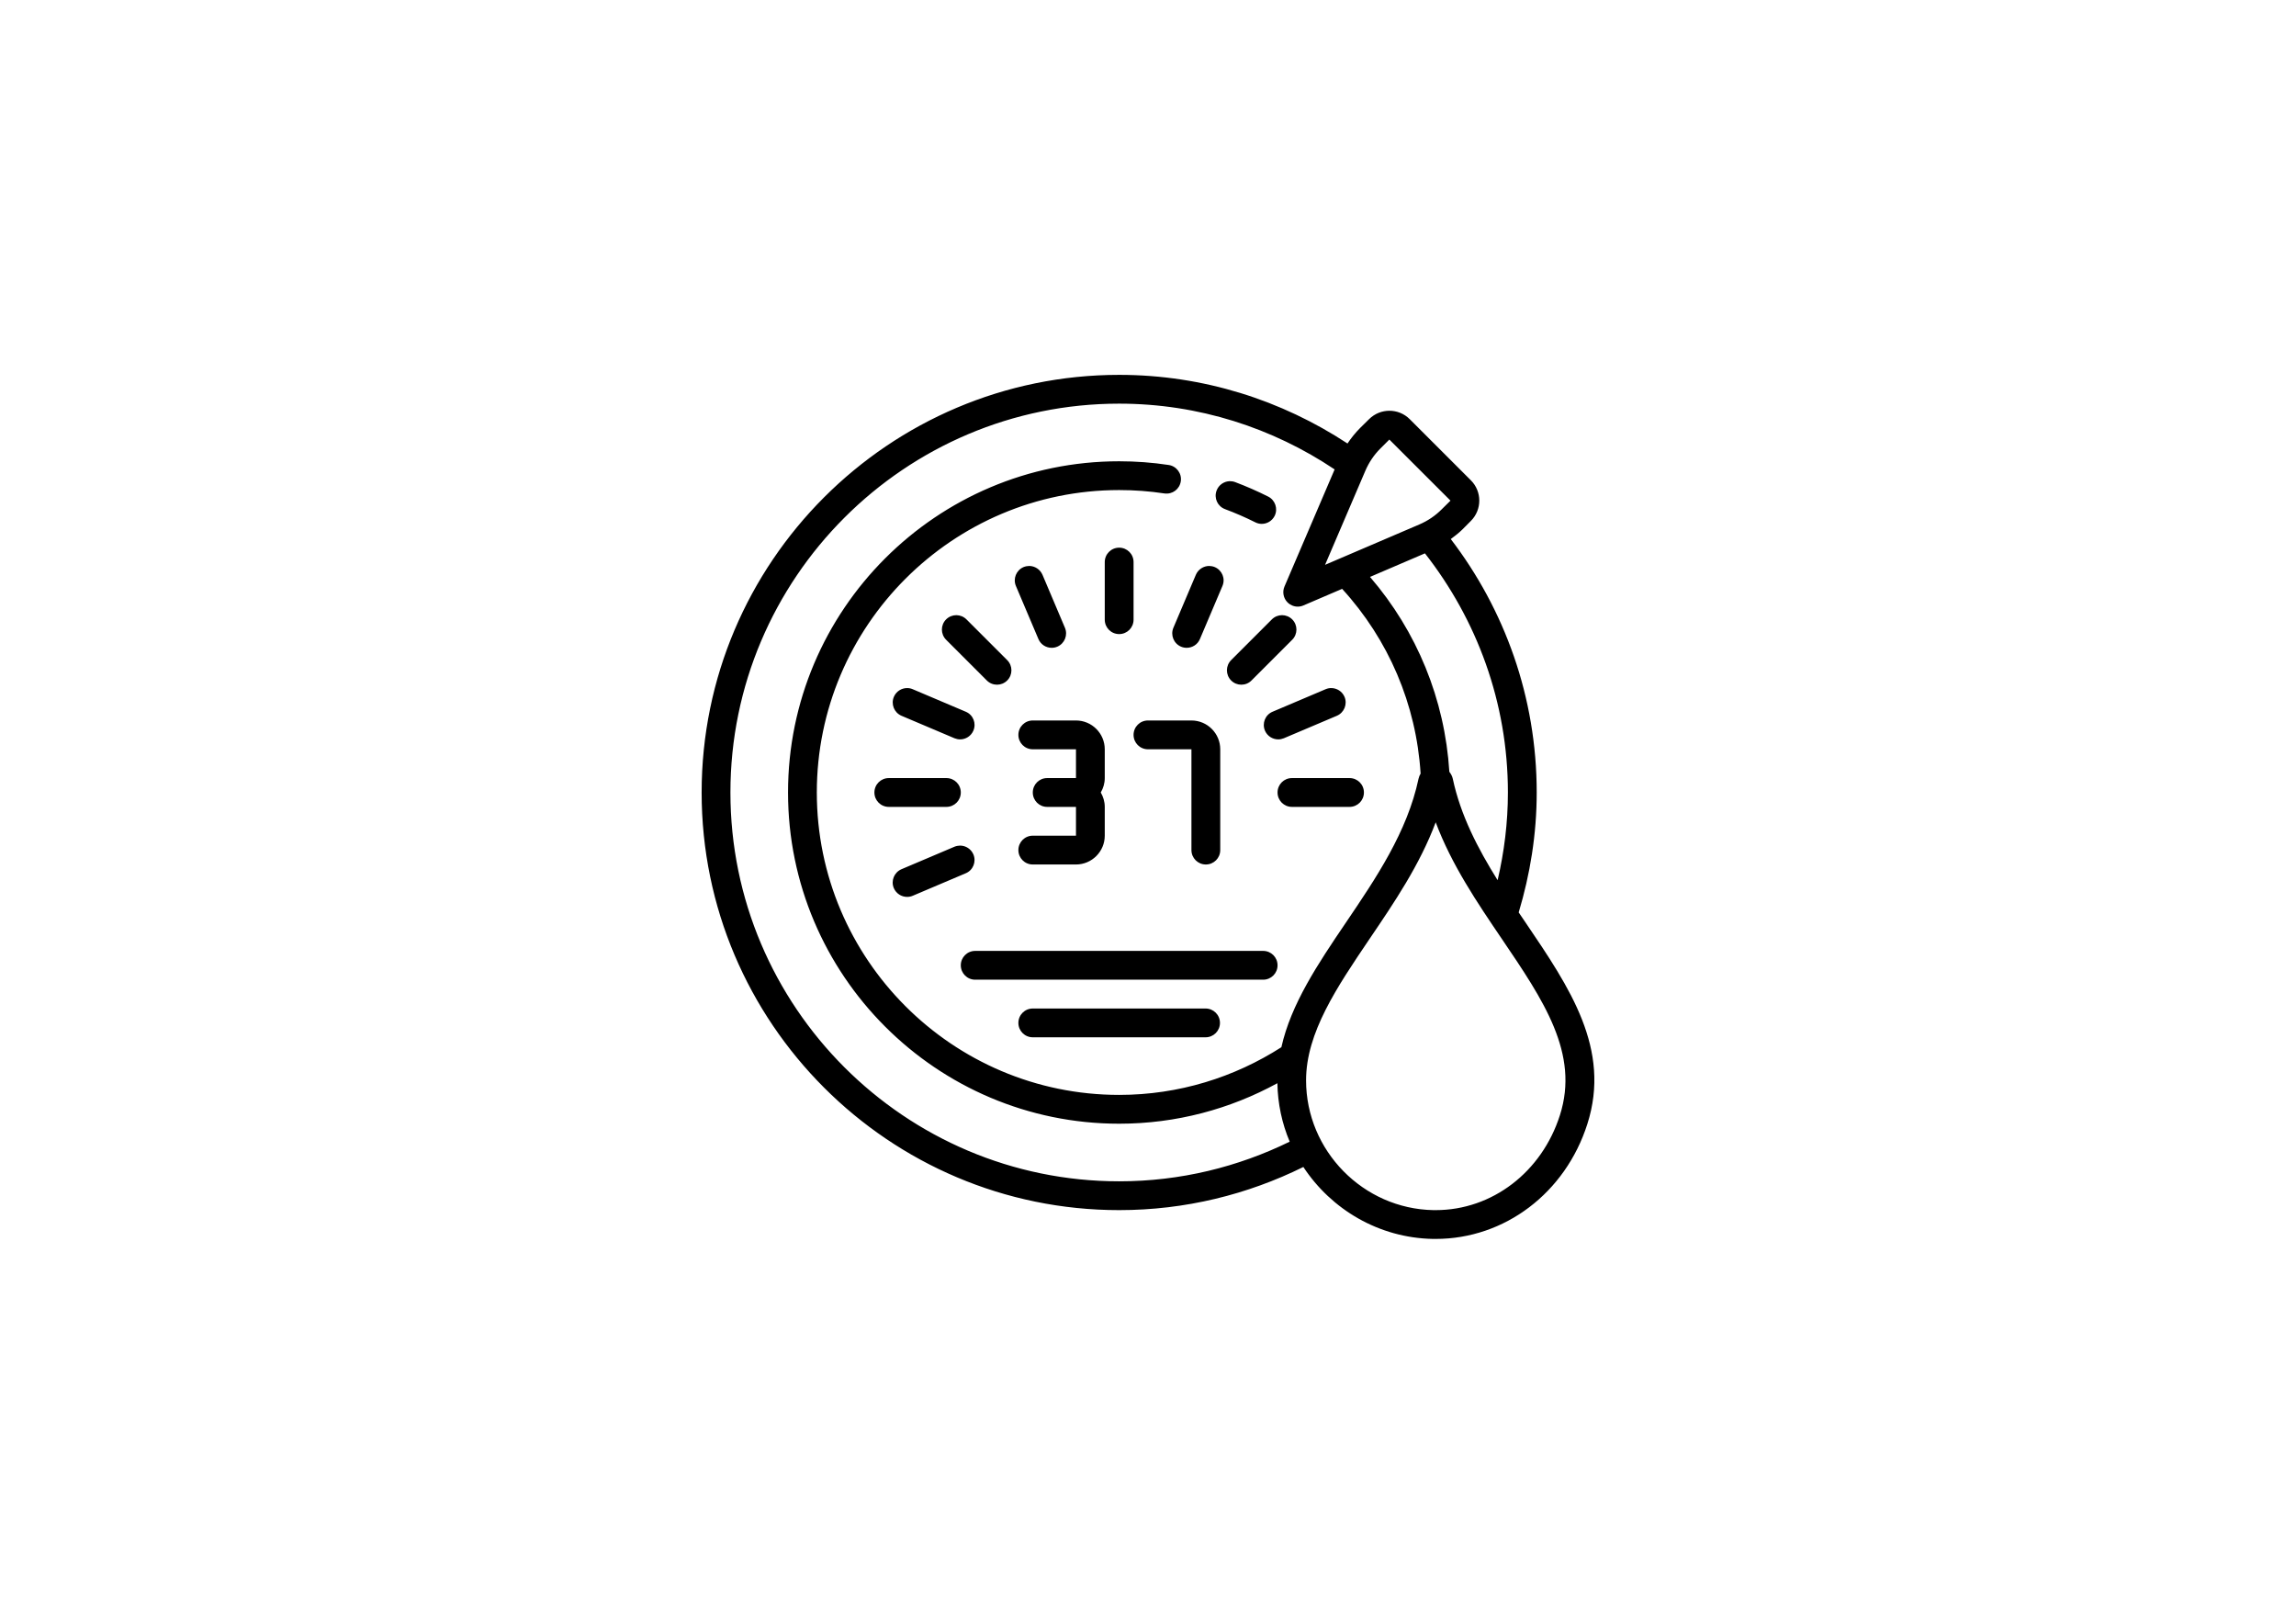
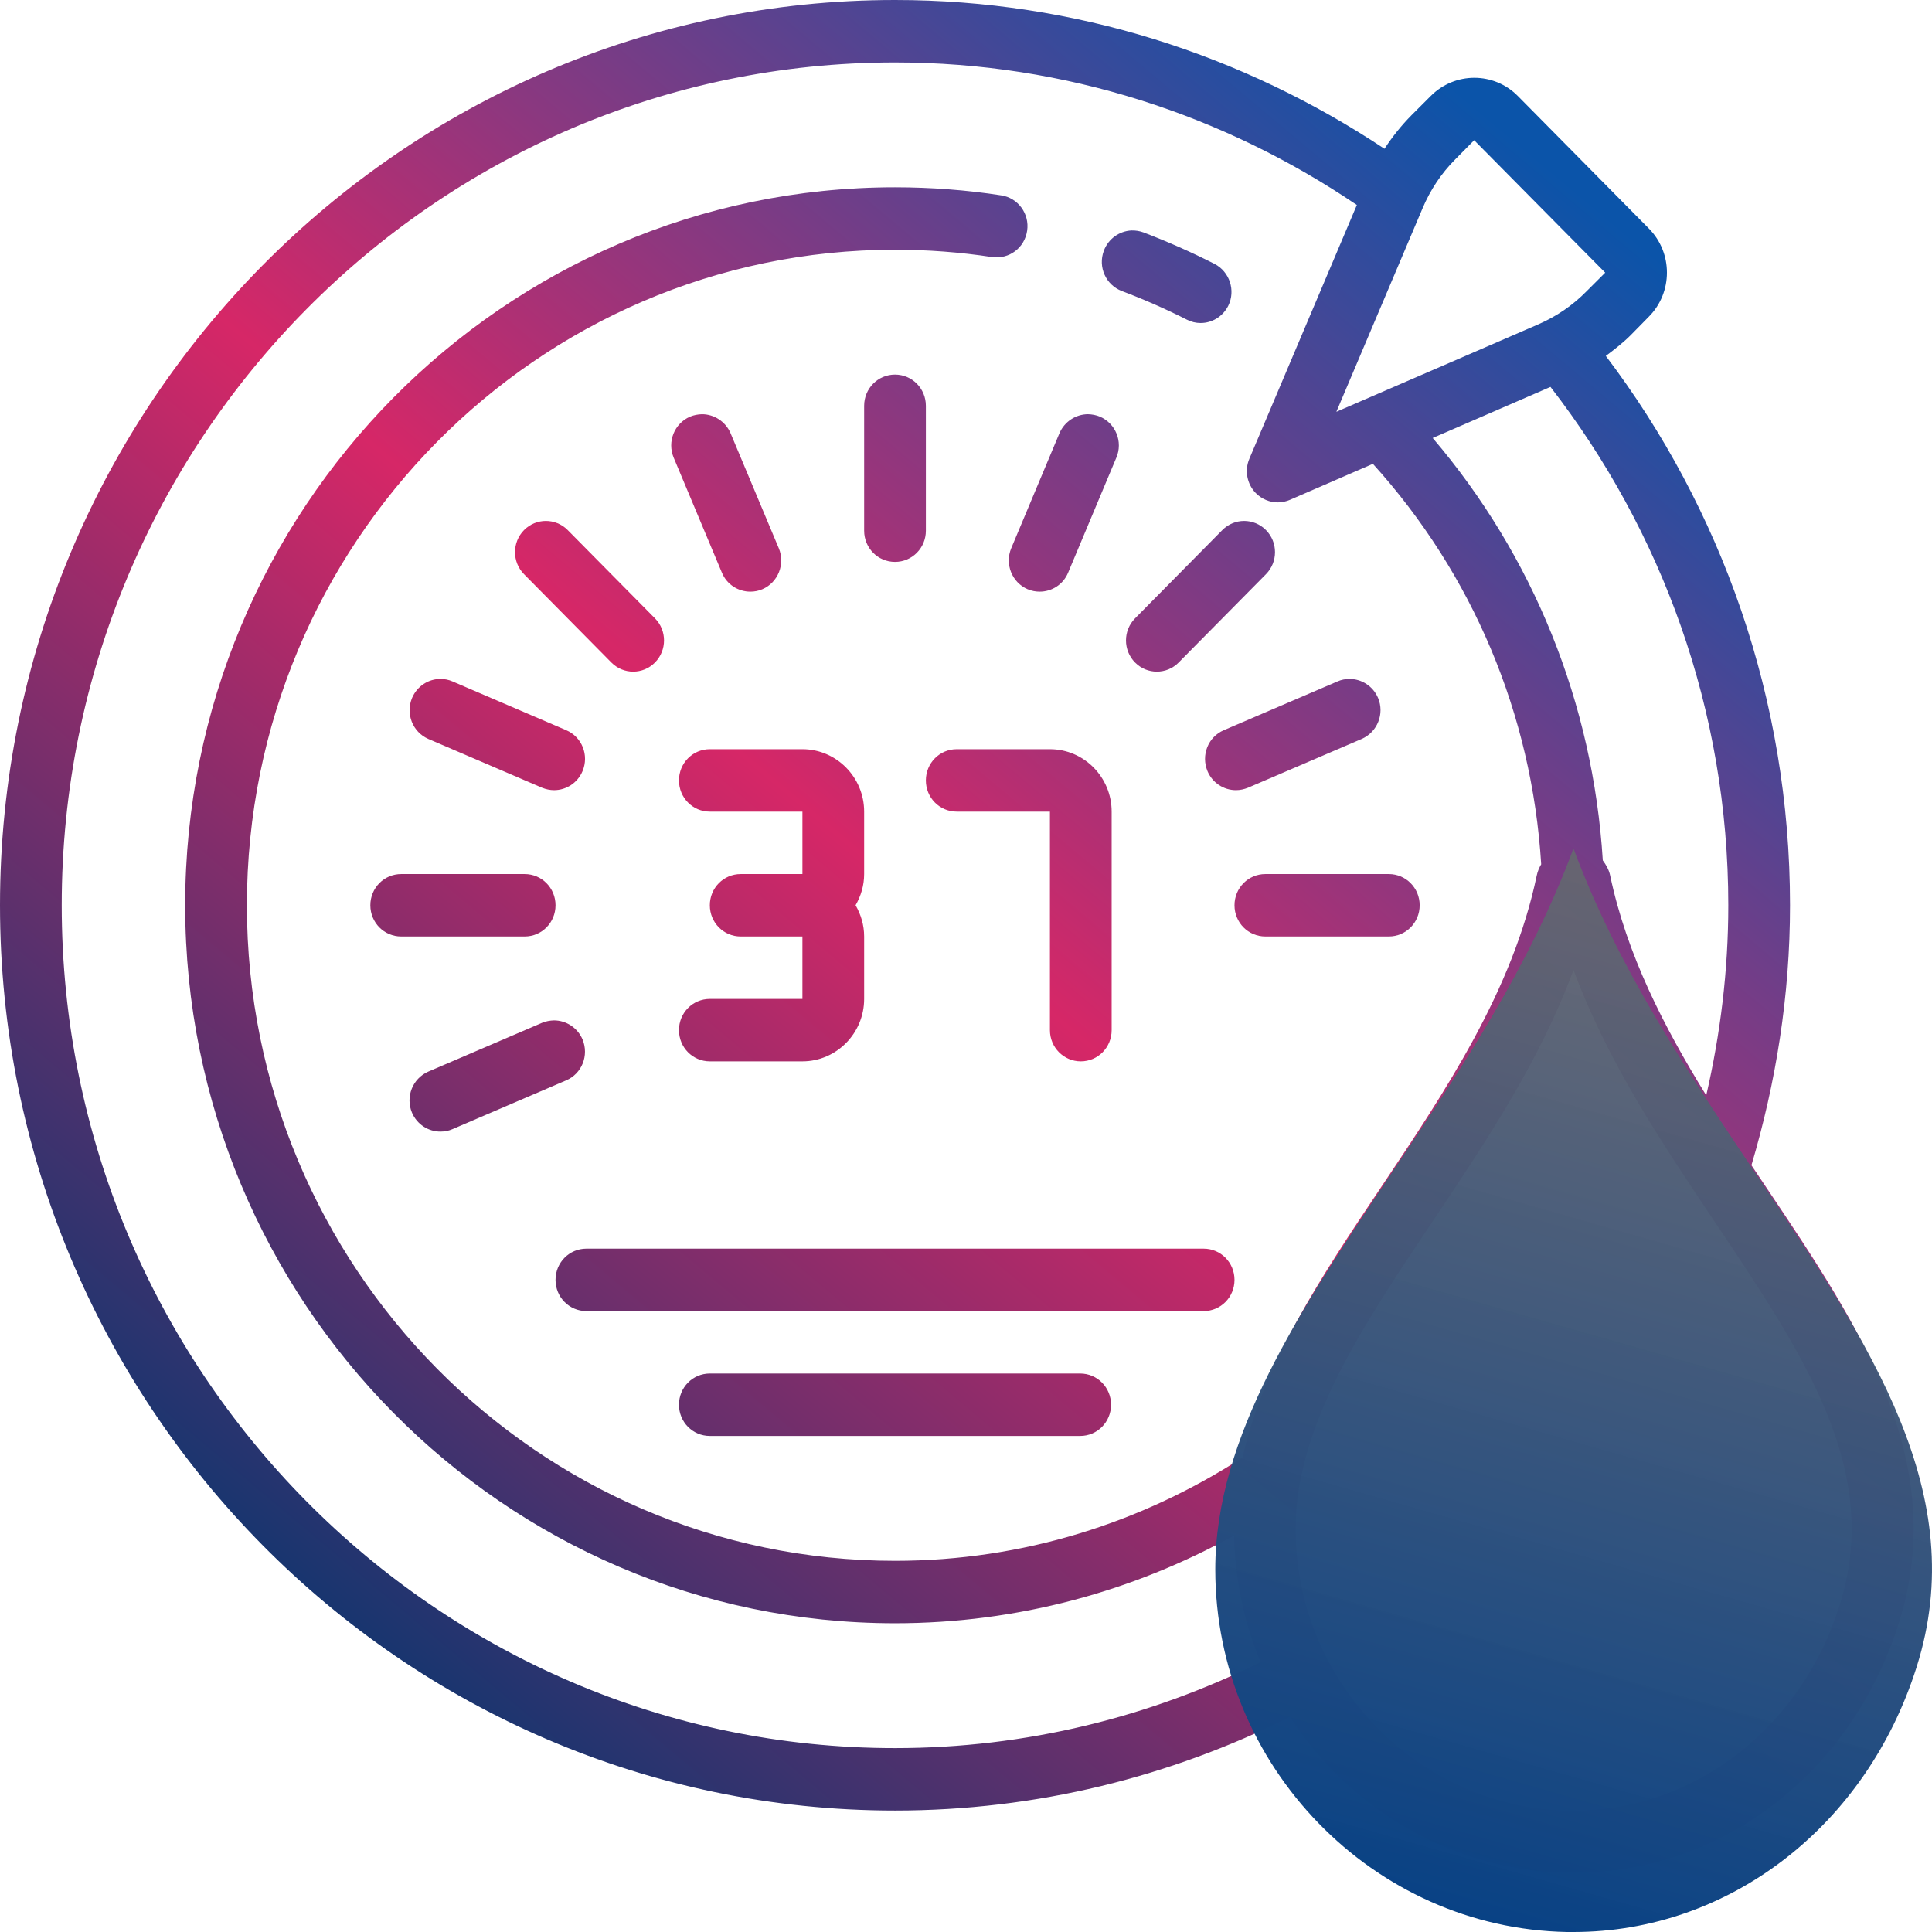
- <svg xmlns="http://www.w3.org/2000/svg" xmlns:ns1="http://vectornator.io" height="100%" style="fill-rule:evenodd;clip-rule:evenodd;stroke-linecap:round;stroke-linejoin:round;" xml:space="preserve" width="100%" version="1.1" viewBox="0 0 104.895 73.71">
-   <defs />
+ <svg xmlns="http://www.w3.org/2000/svg" xmlns:ns1="http://vectornator.io" height="100%" style="fill-rule:evenodd;clip-rule:evenodd;stroke-linecap:round;stroke-linejoin:round;" xml:space="preserve" width="100%" version="1.1" viewBox="0 0 6000 6000">
+   <defs>
+     <linearGradient y1="50.831" id="LinearGradient" x1="37.147" y2="19.228" x2="63.327" gradientUnits="userSpaceOnUse" gradientTransform="matrix(145.714 0 0 147.384 -4670.84 -2523.5)">
+       <stop stop-color="#0d3670" offset="0" />
+       <stop stop-color="#d62767" offset="0.501" />
+       <stop stop-color="#0b54a9" offset="1" />
+     </linearGradient>
+     <linearGradient y1="36.197" id="LinearGradient_2" x1="68.89" y2="57.346" x2="62.923" gradientUnits="userSpaceOnUse" gradientTransform="matrix(145.714 0 0 147.384 -4670.84 -2523.5)">
+       <stop stop-opacity="0.962" stop-color="#666670" offset="0" />
+       <stop stop-color="#094285" offset="1" />
+     </linearGradient>
+   </defs>
  <g id="Layer 1" ns1:layerName="Layer 1">
-     <path d="M51.13+17.122C40.614+17.122+32.055+25.681+32.055+36.197C32.055+46.714+40.614+55.273+51.13+55.273C54.152+55.273+57.004+54.558+59.545+53.302C60.822+55.242+62.998+56.544+65.468+56.588C65.509+56.588+65.55+56.588+65.591+56.588C68.741+56.588+71.516+54.492+72.521+51.336C73.613+47.911+71.714+45.111+69.702+42.145C69.594+41.989+69.489+41.832+69.383+41.675C69.905+39.936+70.206+38.104+70.206+36.197C70.206+31.847+68.739+27.834+66.28+24.622C66.459+24.488+66.642+24.35+66.804+24.19L67.197+23.795C67.711+23.283+67.711+22.448+67.197+21.937L64.406+19.147C63.895+18.633+63.06+18.633+62.546+19.147L62.14+19.547C61.922+19.766+61.732+20.002+61.562+20.257C58.561+18.286+54.982+17.122+51.13+17.122ZM51.13+18.437C54.771+18.437+58.153+19.552+60.974+21.441L58.682+26.791C58.577+27.037+58.633+27.325+58.821+27.513C58.947+27.639+59.116+27.708+59.288+27.708C59.376+27.708+59.463+27.69+59.548+27.654L61.316+26.896C63.438+29.214+64.704+32.171+64.902+35.334C64.859+35.406+64.825+35.486+64.807+35.57C64.293+37.998+62.865+40.108+61.483+42.148C60.198+44.044+58.982+45.861+58.541+47.832C56.398+49.204+53.859+50.01+51.13+50.01C43.514+50.01+37.317+43.813+37.317+36.197C37.317+28.581+43.514+22.384+51.13+22.384C51.824+22.384+52.518+22.435+53.196+22.538C53.566+22.59+53.892+22.343+53.946+21.983C54+21.626+53.751+21.29+53.391+21.238C52.651+21.125+51.888+21.069+51.13+21.069C42.787+21.069+36.002+27.854+36.002+36.197C36.002+44.54+42.787+51.326+51.13+51.326C53.748+51.326+56.21+50.65+58.358+49.476C58.376+50.419+58.571+51.318+58.921+52.146C56.567+53.299+53.926+53.957+51.13+53.957C41.338+53.957+33.37+45.989+33.37+36.197C33.37+26.405+41.338+18.437+51.13+18.437ZM63.474+20.077L66.267+22.867L65.871+23.258C65.576+23.556+65.229+23.79+64.841+23.956L60.537+25.799L62.374+21.51C62.538+21.125+62.772+20.776+63.07+20.48L63.474+20.077ZM56.169+21.978C55.912+21.991+55.676+22.153+55.581+22.407C55.452+22.749+55.624+23.127+55.966+23.255C56.434+23.43+56.896+23.63+57.348+23.856C57.443+23.905+57.544+23.928+57.644+23.928C57.883+23.928+58.114+23.797+58.232+23.566C58.394+23.245+58.263+22.846+57.939+22.682C57.449+22.435+56.937+22.212+56.426+22.019C56.341+21.988+56.254+21.976+56.169+21.978ZM51.13+25.015C50.765+25.015+50.472+25.308+50.472+25.673L50.472+28.304C50.472+28.669+50.765+28.962+51.13+28.962C51.495+28.962+51.788+28.669+51.788+28.304L51.788+25.673C51.788+25.308+51.495+25.015+51.13+25.015ZM65.1+25.275C67.464+28.294+68.89+32.076+68.89+36.197C68.89+37.577+68.721+38.913+68.42+40.203C67.516+38.754+66.727+37.238+66.372+35.57C66.346+35.447+66.285+35.344+66.215+35.252C66.007+31.94+64.733+28.836+62.59+26.351L65.1+25.275ZM47.017+25.85C46.929+25.853+46.844+25.868+46.762+25.902C46.426+26.046+46.272+26.431+46.413+26.765L47.441+29.188C47.546+29.44+47.79+29.589+48.047+29.589C48.134+29.589+48.219+29.573+48.304+29.537C48.638+29.396+48.795+29.008+48.653+28.674L47.626+26.251C47.518+26.002+47.271+25.85+47.017+25.85ZM55.244+25.85C54.99+25.85+54.743+26.002+54.635+26.251L53.607+28.674C53.466+29.008+53.623+29.396+53.957+29.537C54.041+29.573+54.129+29.589+54.214+29.589C54.471+29.589+54.715+29.44+54.82+29.188L55.848+26.765C55.992+26.431+55.835+26.046+55.498+25.902C55.416+25.868+55.331+25.853+55.244+25.85ZM43.689+28.098C43.522+28.098+43.353+28.163+43.224+28.291C42.967+28.548+42.967+28.964+43.224+29.221L45.084+31.081C45.213+31.21+45.38+31.274+45.55+31.274C45.719+31.274+45.886+31.21+46.015+31.081C46.272+30.825+46.272+30.408+46.015+30.151L44.154+28.291C44.026+28.163+43.856+28.098+43.689+28.098ZM58.571+28.098C58.404+28.098+58.235+28.163+58.106+28.291L56.246+30.151C55.989+30.408+55.989+30.825+56.246+31.081C56.374+31.21+56.541+31.274+56.711+31.274C56.881+31.274+57.048+31.21+57.176+31.081L59.036+29.221C59.293+28.964+59.293+28.548+59.036+28.291C58.908+28.163+58.738+28.098+58.571+28.098ZM41.446+31.428C41.189+31.426+40.945+31.577+40.837+31.829C40.696+32.163+40.85+32.549+41.184+32.693L43.607+33.72C43.692+33.754+43.779+33.772+43.864+33.772C44.121+33.772+44.365+33.62+44.47+33.371C44.614+33.034+44.458+32.649+44.121+32.508L41.698+31.48C41.616+31.444+41.531+31.428+41.446+31.428ZM60.814+31.428C60.73+31.428+60.645+31.444+60.563+31.48L58.14+32.508C57.803+32.649+57.649+33.034+57.79+33.371C57.896+33.62+58.14+33.772+58.397+33.772C58.484+33.772+58.569+33.754+58.654+33.72L61.077+32.693C61.41+32.549+61.567+32.163+61.426+31.829C61.318+31.577+61.071+31.426+60.814+31.428ZM47.184+32.908C46.819+32.908+46.526+33.201+46.526+33.566C46.526+33.931+46.819+34.224+47.184+34.224L49.157+34.224L49.157+35.539L47.841+35.539C47.477+35.539+47.184+35.832+47.184+36.197C47.184+36.562+47.477+36.855+47.841+36.855L49.157+36.855L49.157+38.17L47.184+38.17C46.819+38.17+46.526+38.464+46.526+38.828C46.526+39.193+46.819+39.486+47.184+39.486L49.157+39.486C49.882+39.486+50.472+38.895+50.472+38.17L50.472+36.855C50.472+36.614+50.403+36.392+50.29+36.197C50.403+36.002+50.472+35.781+50.472+35.539L50.472+34.224C50.472+33.499+49.882+32.908+49.157+32.908L47.184+32.908ZM52.446+32.908C52.081+32.908+51.788+33.201+51.788+33.566C51.788+33.931+52.081+34.224+52.446+34.224L54.432+34.224L54.432+38.828C54.432+39.193+54.727+39.486+55.09+39.486C55.455+39.486+55.748+39.193+55.748+38.828L55.748+34.224C55.748+33.499+55.159+32.908+54.432+32.908L52.446+32.908ZM40.606+35.539C40.241+35.539+39.948+35.832+39.948+36.197C39.948+36.562+40.241+36.855+40.606+36.855L43.237+36.855C43.602+36.855+43.895+36.562+43.895+36.197C43.895+35.832+43.602+35.539+43.237+35.539L40.606+35.539ZM59.023+35.539C58.659+35.539+58.366+35.832+58.366+36.197C58.366+36.562+58.659+36.855+59.023+36.855L61.655+36.855C62.02+36.855+62.312+36.562+62.312+36.197C62.312+35.832+62.02+35.539+61.655+35.539L59.023+35.539ZM65.591+37.559C66.318+39.499+67.48+41.215+68.613+42.885C70.519+45.694+72.166+48.122+71.267+50.935C70.437+53.541+68.165+55.273+65.591+55.273C65.555+55.273+65.522+55.273+65.488+55.273C62.279+55.216+59.669+52.559+59.669+49.345C59.669+47.169+61.079+45.09+62.569+42.885C63.703+41.215+64.864+39.502+65.591+37.559ZM43.861+38.623C43.777+38.625+43.689+38.641+43.607+38.674L41.184+39.702C40.85+39.846+40.693+40.231+40.835+40.565C40.943+40.817+41.187+40.966+41.441+40.966C41.528+40.966+41.616+40.951+41.698+40.915L44.121+39.887C44.458+39.746+44.612+39.36+44.47+39.024C44.362+38.774+44.118+38.623+43.861+38.623ZM44.553+43.433C44.188+43.433+43.895+43.726+43.895+44.09C43.895+44.455+44.188+44.748+44.553+44.748L57.708+44.748C58.073+44.748+58.366+44.455+58.366+44.09C58.366+43.726+58.073+43.433+57.708+43.433L44.553+43.433ZM47.184+46.064C46.819+46.064+46.526+46.357+46.526+46.722C46.526+47.086+46.819+47.379+47.184+47.379L55.077+47.379C55.442+47.379+55.735+47.086+55.735+46.722C55.735+46.357+55.442+46.064+55.077+46.064L47.184+46.064Z" opacity="1" fill="#000000" />
+     <path d="M4005.7+5332.36C4191.77+5618.27+4508.89+5810.27+4868.69+5816.71C4874.68+5816.71+4880.67+5816.71+4886.66+5816.71C5345.67+5816.71+5750.02+5507.69+5896.41+5042.66C6055.53+4537.86+5778.85+4125.09+5485.7+3688.08C5469.97+3664.98+5454.62+3641.88+5439.27+3618.78M5439.27+3618.78C5515.27+3362.4+5559.08+3092.4+5559.08+2811.41C5559.08+2170.28+5345.3+1578.77+4987+1105.4C5013.21+1085.71+5039.79+1065.26+5063.37+1041.78L5120.66+983.463C5195.54+908.103+5195.54+785.028+5120.66+709.669L4714.06+298.409C4639.55+222.671+4517.88+222.671+4443+298.409L4383.84+357.485C4352.02+389.674+4324.31+424.514+4299.6+462.004C3862.3+171.547+3340.76+0+2779.54+0C1247.12+0+0+1261.42+0+2811.41C0+4361.39+1247.12+5622.82+2779.54+5622.82C3219.83+5622.82+3635.42+5517.54+4005.7+5332.36M2779.54+193.89C3310.06+193.89+3802.77+358.243+4213.86+636.581L3879.9+1425.02C3864.55+1461.37+3872.79+1503.79+3900.12+1531.43C3918.46+1549.99+3943.17+1560.21+3968.26+1560.21C3980.99+1560.21+3993.72+1557.56+4006.07+1552.26L4263.66+1440.54C4572.91+1782.12+4757.49+2218+4786.32+2684.17C4779.95+2694.77+4775.09+2706.51+4772.47+2719.01C4697.59+3076.87+4489.42+3387.78+4287.99+3688.46C4100.79+3967.93+3923.7+4235.67+3859.31+4526.12C3547.06+4728.35+3177.15+4847.26+2779.54+4847.26C1669.82+4847.26+766.77+3933.85+766.77+2811.41C766.77+1688.97+1669.82+775.561+2779.54+775.561C2880.63+775.561+2981.72+783.135+3080.56+798.282C3134.47+805.856+3182.02+769.502+3189.88+716.485C3197.74+663.847+3161.43+614.238+3109.01+606.664C3001.18+590.002+2889.99+581.671+2779.54+581.671C1563.87+581.671+575.077+1581.8+575.077+2811.41C575.077+4041.02+1563.87+5041.15+2779.54+5041.15C3161.05+5041.15+3519.73+4941.55+3832.72+4768.49C3835.35+4907.47+3863.8+5040.01+3914.72+5161.95C3571.77+5331.98+3186.89+5428.93+2779.54+5428.93C1352.7+5428.93+191.692+4254.6+191.692+2811.41C191.692+1368.21+1352.7+193.89+2779.54+193.89ZM4578.15+435.496L4985.13+846.755L4927.47+904.316C4884.41+948.244+4833.87+982.705+4777.33+1007.32L4150.22+1278.84L4417.91+646.806C4441.87+590.002+4475.94+538.5+4519.37+494.95L4578.15+435.496ZM3513.74+715.728C3476.3+717.621+3441.85+741.479+3428+778.969C3409.28+829.335+3434.36+885.003+3484.16+903.937C3552.3+929.688+3619.69+959.226+3685.59+992.551C3699.44+999.746+3714.04+1003.15+3728.64+1003.15C3763.46+1003.15+3797.16+983.842+3814.38+949.759C3837.97+902.423+3818.87+843.725+3771.7+819.489C3700.19+783.135+3625.68+750.189+3551.18+721.787C3538.82+717.242+3526.09+715.349+3513.74+715.728ZM2779.54+1163.34C2726.37+1163.34+2683.69+1206.51+2683.69+1260.29L2683.69+1648.07C2683.69+1701.84+2726.37+1745.01+2779.54+1745.01C2832.7+1745.01+2875.39+1701.84+2875.39+1648.07L2875.39+1260.29C2875.39+1206.51+2832.7+1163.34+2779.54+1163.34ZM4815.15+1201.59C5159.6+1646.55+5367.39+2203.99+5367.39+2811.41C5367.39+3014.77+5342.68+3211.69+5298.87+3401.79C5167.08+3188.21+5052.14+2964.78+5000.48+2719.01C4996.73+2700.83+4987.75+2685.68+4977.64+2672.05C4947.31+2183.92+4761.61+1726.46+4449.36+1360.26L4815.15+1201.59ZM2180.13+1286.42C2167.4+1286.79+2155.04+1289.07+2143.06+1293.99C2094.01+1315.2+2071.55+1372+2092.14+1421.23L2241.9+1778.34C2257.25+1815.45+2292.82+1837.41+2330.26+1837.41C2342.99+1837.41+2355.35+1835.14+2367.7+1829.84C2416.37+1809.01+2439.21+1751.83+2418.62+1702.6L2268.86+1345.49C2253.13+1308.76+2217.19+1286.42+2180.13+1286.42ZM3378.95+1286.42C3341.89+1286.42+3305.94+1308.76+3290.22+1345.49L3140.46+1702.6C3119.87+1751.83+3142.71+1809.01+3191.38+1829.84C3203.73+1835.14+3216.46+1837.41+3228.82+1837.41C3266.26+1837.41+3301.83+1815.45+3317.18+1778.34L3466.94+1421.23C3487.9+1372+3465.06+1315.2+3416.02+1293.99C3404.04+1289.07+3391.68+1286.79+3378.95+1286.42ZM1695.28+1617.77C1670.94+1617.77+1646.23+1627.24+1627.51+1646.17C1590.07+1684.04+1590.07+1745.39+1627.51+1783.26L1898.58+2057.43C1917.3+2076.37+1941.63+2085.83+1966.34+2085.83C1991.05+2085.83+2015.39+2076.37+2034.11+2057.43C2071.55+2019.56+2071.55+1958.22+2034.11+1920.35L1763.05+1646.17C1744.33+1627.24+1719.62+1617.77+1695.28+1617.77ZM3863.8+1617.77C3839.46+1617.77+3814.75+1627.24+3796.03+1646.17L3524.97+1920.35C3487.53+1958.22+3487.53+2019.56+3524.97+2057.43C3543.69+2076.37+3568.02+2085.83+3592.73+2085.83C3617.45+2085.83+3641.78+2076.37+3660.5+2057.43L3931.57+1783.26C3969.01+1745.39+3969.01+1684.04+3931.57+1646.17C3912.85+1627.24+3888.14+1617.77+3863.8+1617.77ZM1368.43+2108.56C1330.99+2108.18+1295.42+2130.52+1279.7+2167.63C1259.1+2216.86+1281.57+2273.67+1330.24+2294.87L1683.3+2446.35C1695.65+2451.27+1708.38+2453.92+1720.74+2453.92C1758.18+2453.92+1793.75+2431.58+1809.1+2394.85C1830.06+2345.24+1807.22+2288.43+1758.18+2267.61L1405.12+2116.13C1393.14+2110.83+1380.78+2108.56+1368.43+2108.56ZM4190.65+2108.56C4178.3+2108.56+4165.94+2110.83+4153.96+2116.13L3800.9+2267.61C3751.85+2288.43+3729.39+2345.24+3749.98+2394.85C3765.33+2431.58+3800.9+2453.92+3838.34+2453.92C3851.07+2453.92+3863.43+2451.27+3875.78+2446.35L4228.84+2294.87C4277.51+2273.67+4300.35+2216.86+4279.76+2167.63C4264.03+2130.52+4228.09+2108.18+4190.65+2108.56ZM2204.46+2326.68C2151.3+2326.68+2108.62+2369.85+2108.62+2423.63C2108.62+2477.4+2151.3+2520.57+2204.46+2520.57L2492+2520.57L2492+2714.46L2300.31+2714.46C2247.14+2714.46+2204.46+2757.63+2204.46+2811.41C2204.46+2865.18+2247.14+2908.35+2300.31+2908.35L2492+2908.35L2492+3102.24L2204.46+3102.24C2151.3+3102.24+2108.62+3145.41+2108.62+3199.19C2108.62+3252.96+2151.3+3296.13+2204.46+3296.13L2492+3296.13C2597.58+3296.13+2683.69+3209.03+2683.69+3102.24L2683.69+2908.35C2683.69+2872.76+2673.58+2840.19+2657.11+2811.41C2673.58+2782.63+2683.69+2750.06+2683.69+2714.46L2683.69+2520.57C2683.69+2413.78+2597.58+2326.68+2492+2326.68L2204.46+2326.68ZM2971.23+2326.68C2918.07+2326.68+2875.39+2369.85+2875.39+2423.63C2875.39+2477.4+2918.07+2520.57+2971.23+2520.57L3260.64+2520.57L3260.64+3199.19C3260.64+3252.96+3303.7+3296.13+3356.49+3296.13C3409.65+3296.13+3452.34+3252.96+3452.34+3199.19L3452.34+2520.57C3452.34+2413.78+3366.6+2326.68+3260.64+2326.68L2971.23+2326.68ZM1246+2714.46C1192.84+2714.46+1150.15+2757.63+1150.15+2811.41C1150.15+2865.18+1192.84+2908.35+1246+2908.35L1629.39+2908.35C1682.55+2908.35+1725.23+2865.18+1725.23+2811.41C1725.23+2757.63+1682.55+2714.46+1629.39+2714.46L1246+2714.46ZM3929.69+2714.46C3876.53+2714.46+3833.85+2757.63+3833.85+2811.41C3833.85+2865.18+3876.53+2908.35+3929.69+2908.35L4313.08+2908.35C4366.24+2908.35+4408.92+2865.18+4408.92+2811.41C4408.92+2757.63+4366.24+2714.46+4313.08+2714.46L3929.69+2714.46ZM4886.66+3012.11C4992.61+3298.03+5161.84+3550.99+5326.95+3797.14C5604.76+4211.05+5844.75+4568.92+5713.71+4983.58C5592.78+5367.58+5261.81+5622.82+4886.66+5622.82C4881.42+5622.82+4876.55+5622.82+4871.68+5622.82C4404.06+5614.49+4023.67+5222.92+4023.67+4749.17C4023.67+4428.42+4229.21+4122.06+4446.36+3797.14C4611.47+3550.99+4780.7+3298.41+4886.66+3012.11ZM1720.36+3168.89C1708.01+3169.27+1695.28+3171.54+1683.3+3176.47L1330.24+3327.94C1281.57+3349.15+1258.73+3405.95+1279.32+3455.18C1295.05+3492.3+1330.61+3514.26+1367.68+3514.26C1380.41+3514.26+1393.14+3511.99+1405.12+3506.69L1758.18+3355.21C1807.22+3334.38+1829.69+3277.58+1809.1+3227.97C1793.37+3191.24+1757.8+3168.89+1720.36+3168.89ZM1821.08+3877.8C1767.91+3877.8+1725.23+3920.98+1725.23+3974.75C1725.23+4028.52+1767.91+4071.69+1821.08+4071.69L3738+4071.69C3791.17+4071.69+3833.85+4028.52+3833.85+3974.75C3833.85+3920.98+3791.17+3877.8+3738+3877.8L1821.08+3877.8ZM2204.46+4265.58C2151.3+4265.58+2108.62+4308.76+2108.62+4362.53C2108.62+4416.3+2151.3+4459.48+2204.46+4459.48L3354.62+4459.48C3407.78+4459.48+3450.46+4416.3+3450.46+4362.53C3450.46+4308.76+3407.78+4265.58+3354.62+4265.58L2204.46+4265.58Z" opacity="1" fill="url(#LinearGradient)" />
+     <path d="M4886.53+2634.93C5023.1+3003.46+5241.23+3329.52+5454.05+3646.79C5812.13+4180.31+6121.46+4641.57+5952.56+5176.06C5796.68+5671.01+5370.08+6000+4886.53+6000C4879.78+6000+4873.5+6000+4867.23+6000C4264.48+5989.26+3774.18+5484.55+3774.18+4873.92C3774.18+4460.48+4039.12+4065.6+4319.02+3646.79C4531.84+3329.52+4749.96+3003.95+4886.53+2634.93Z" opacity="1" fill="url(#LinearGradient_2)" />
  </g>
</svg>
